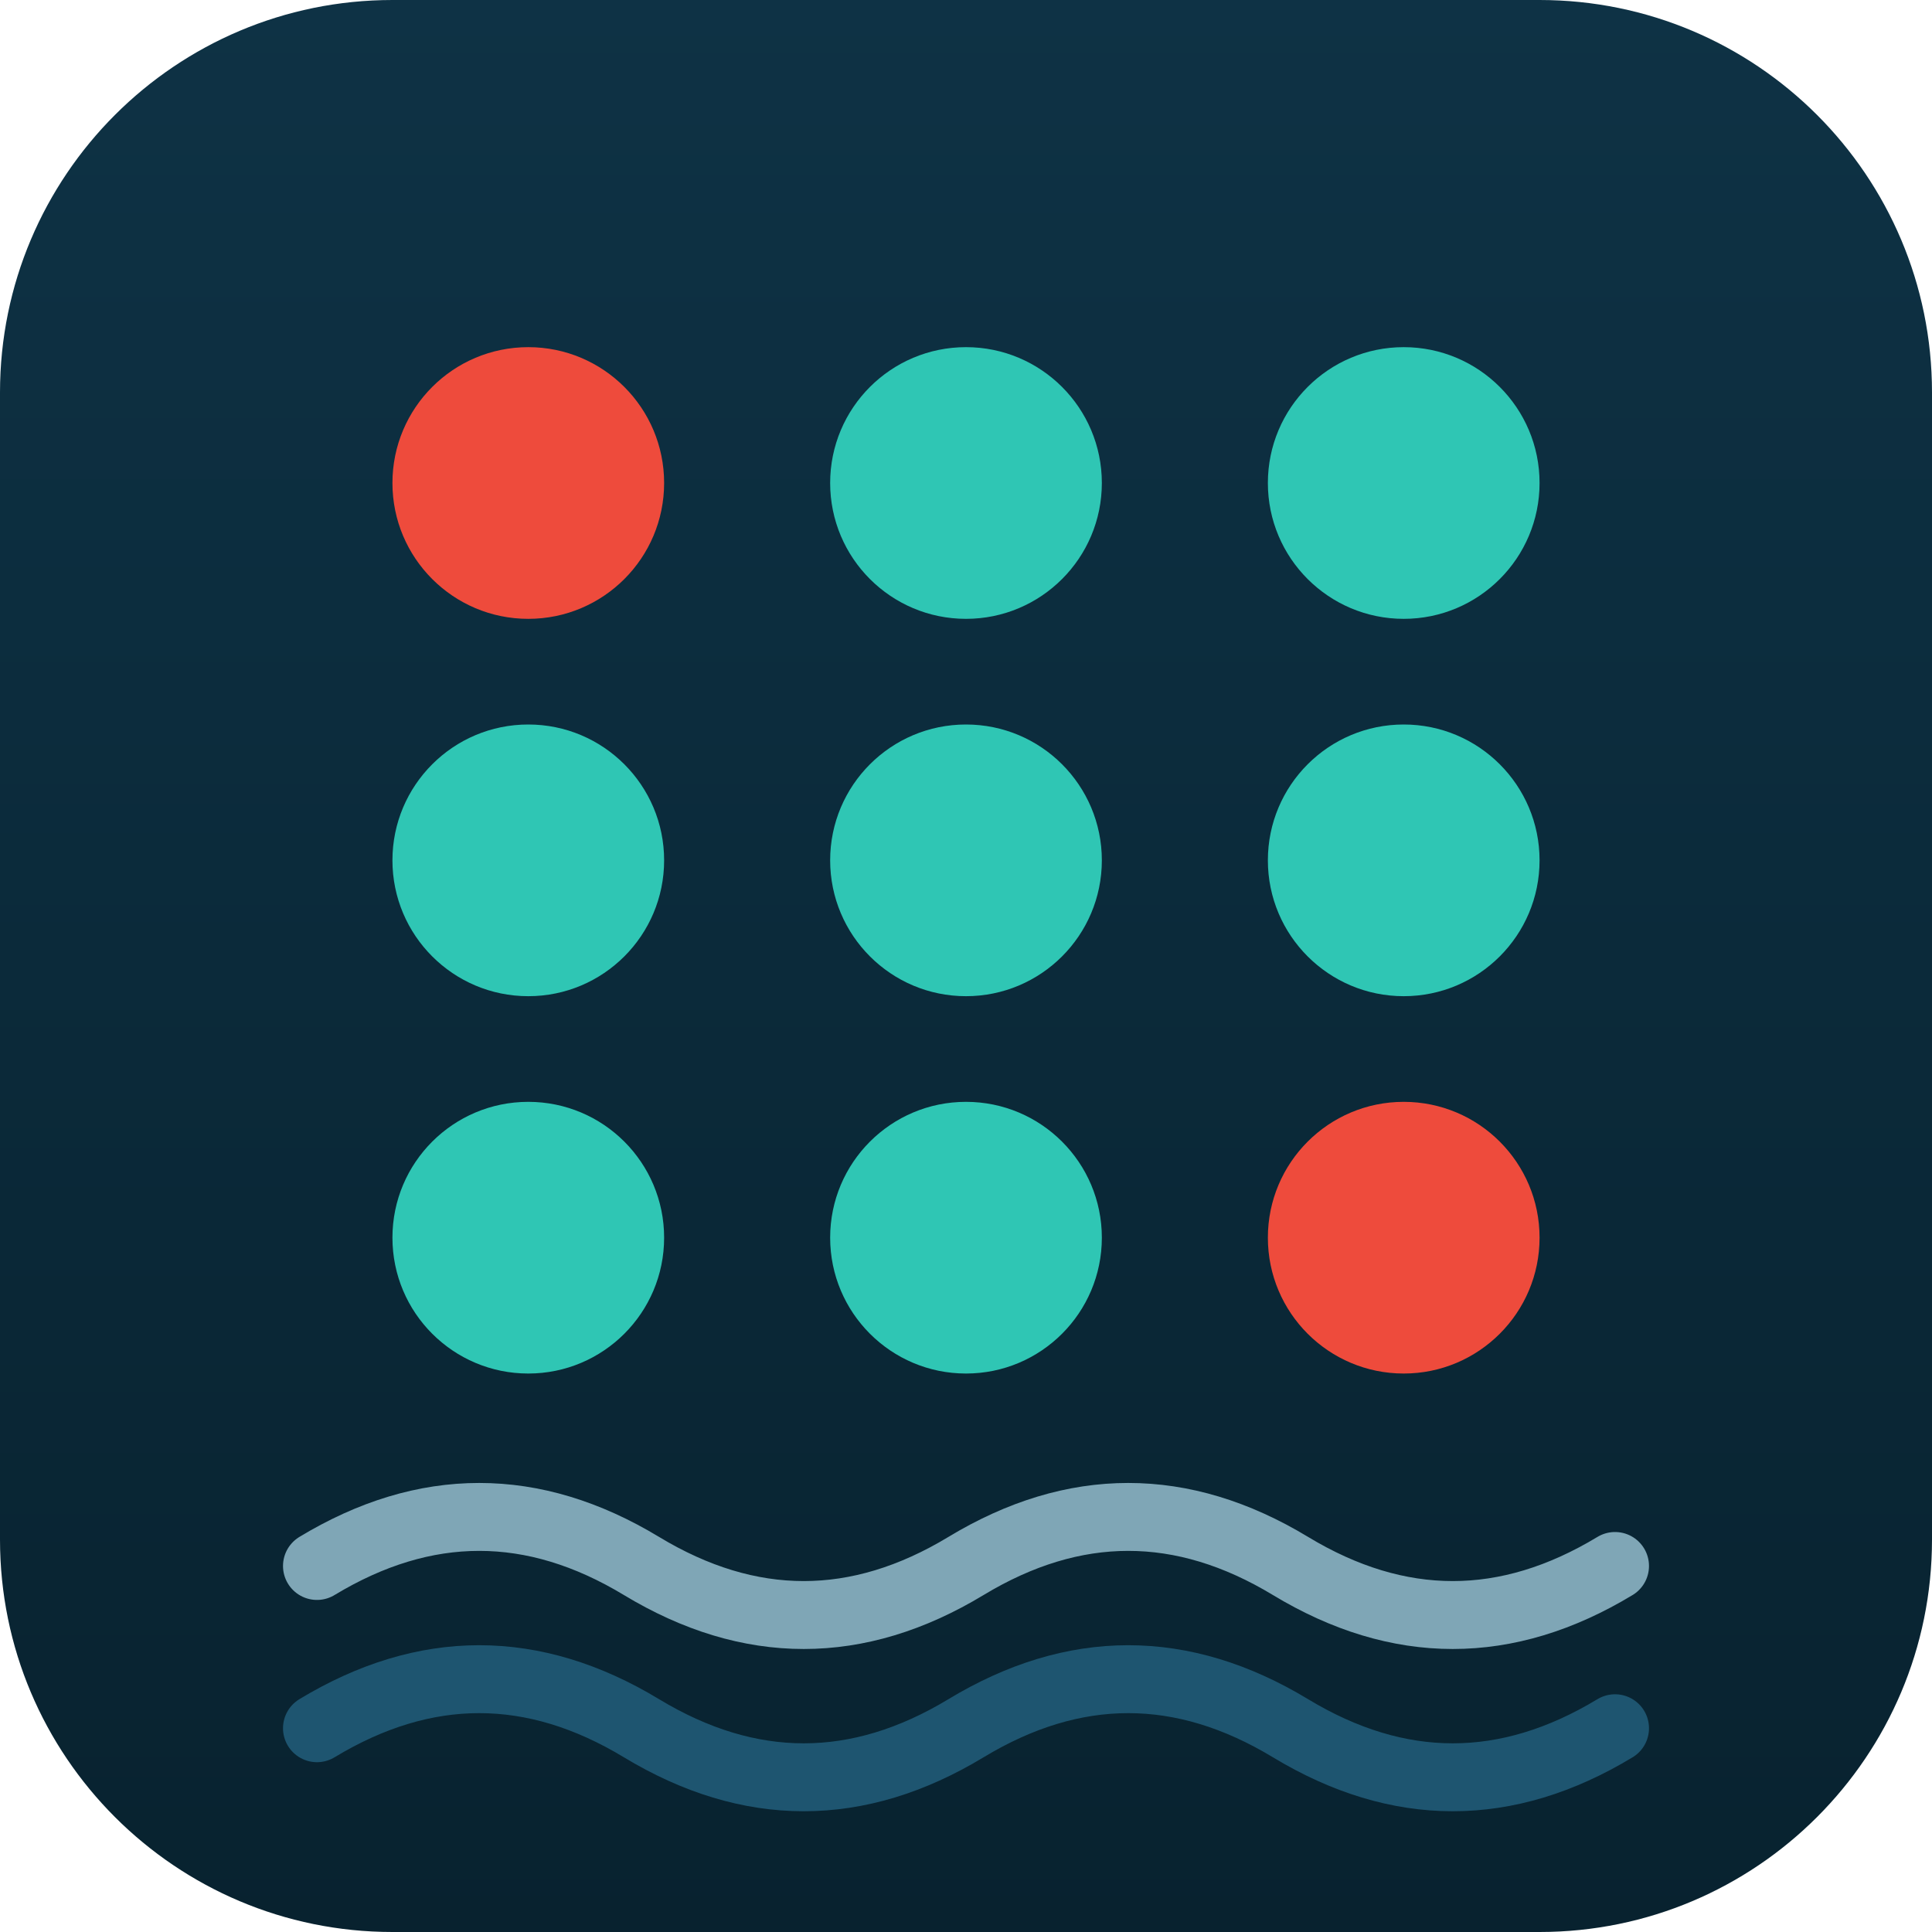
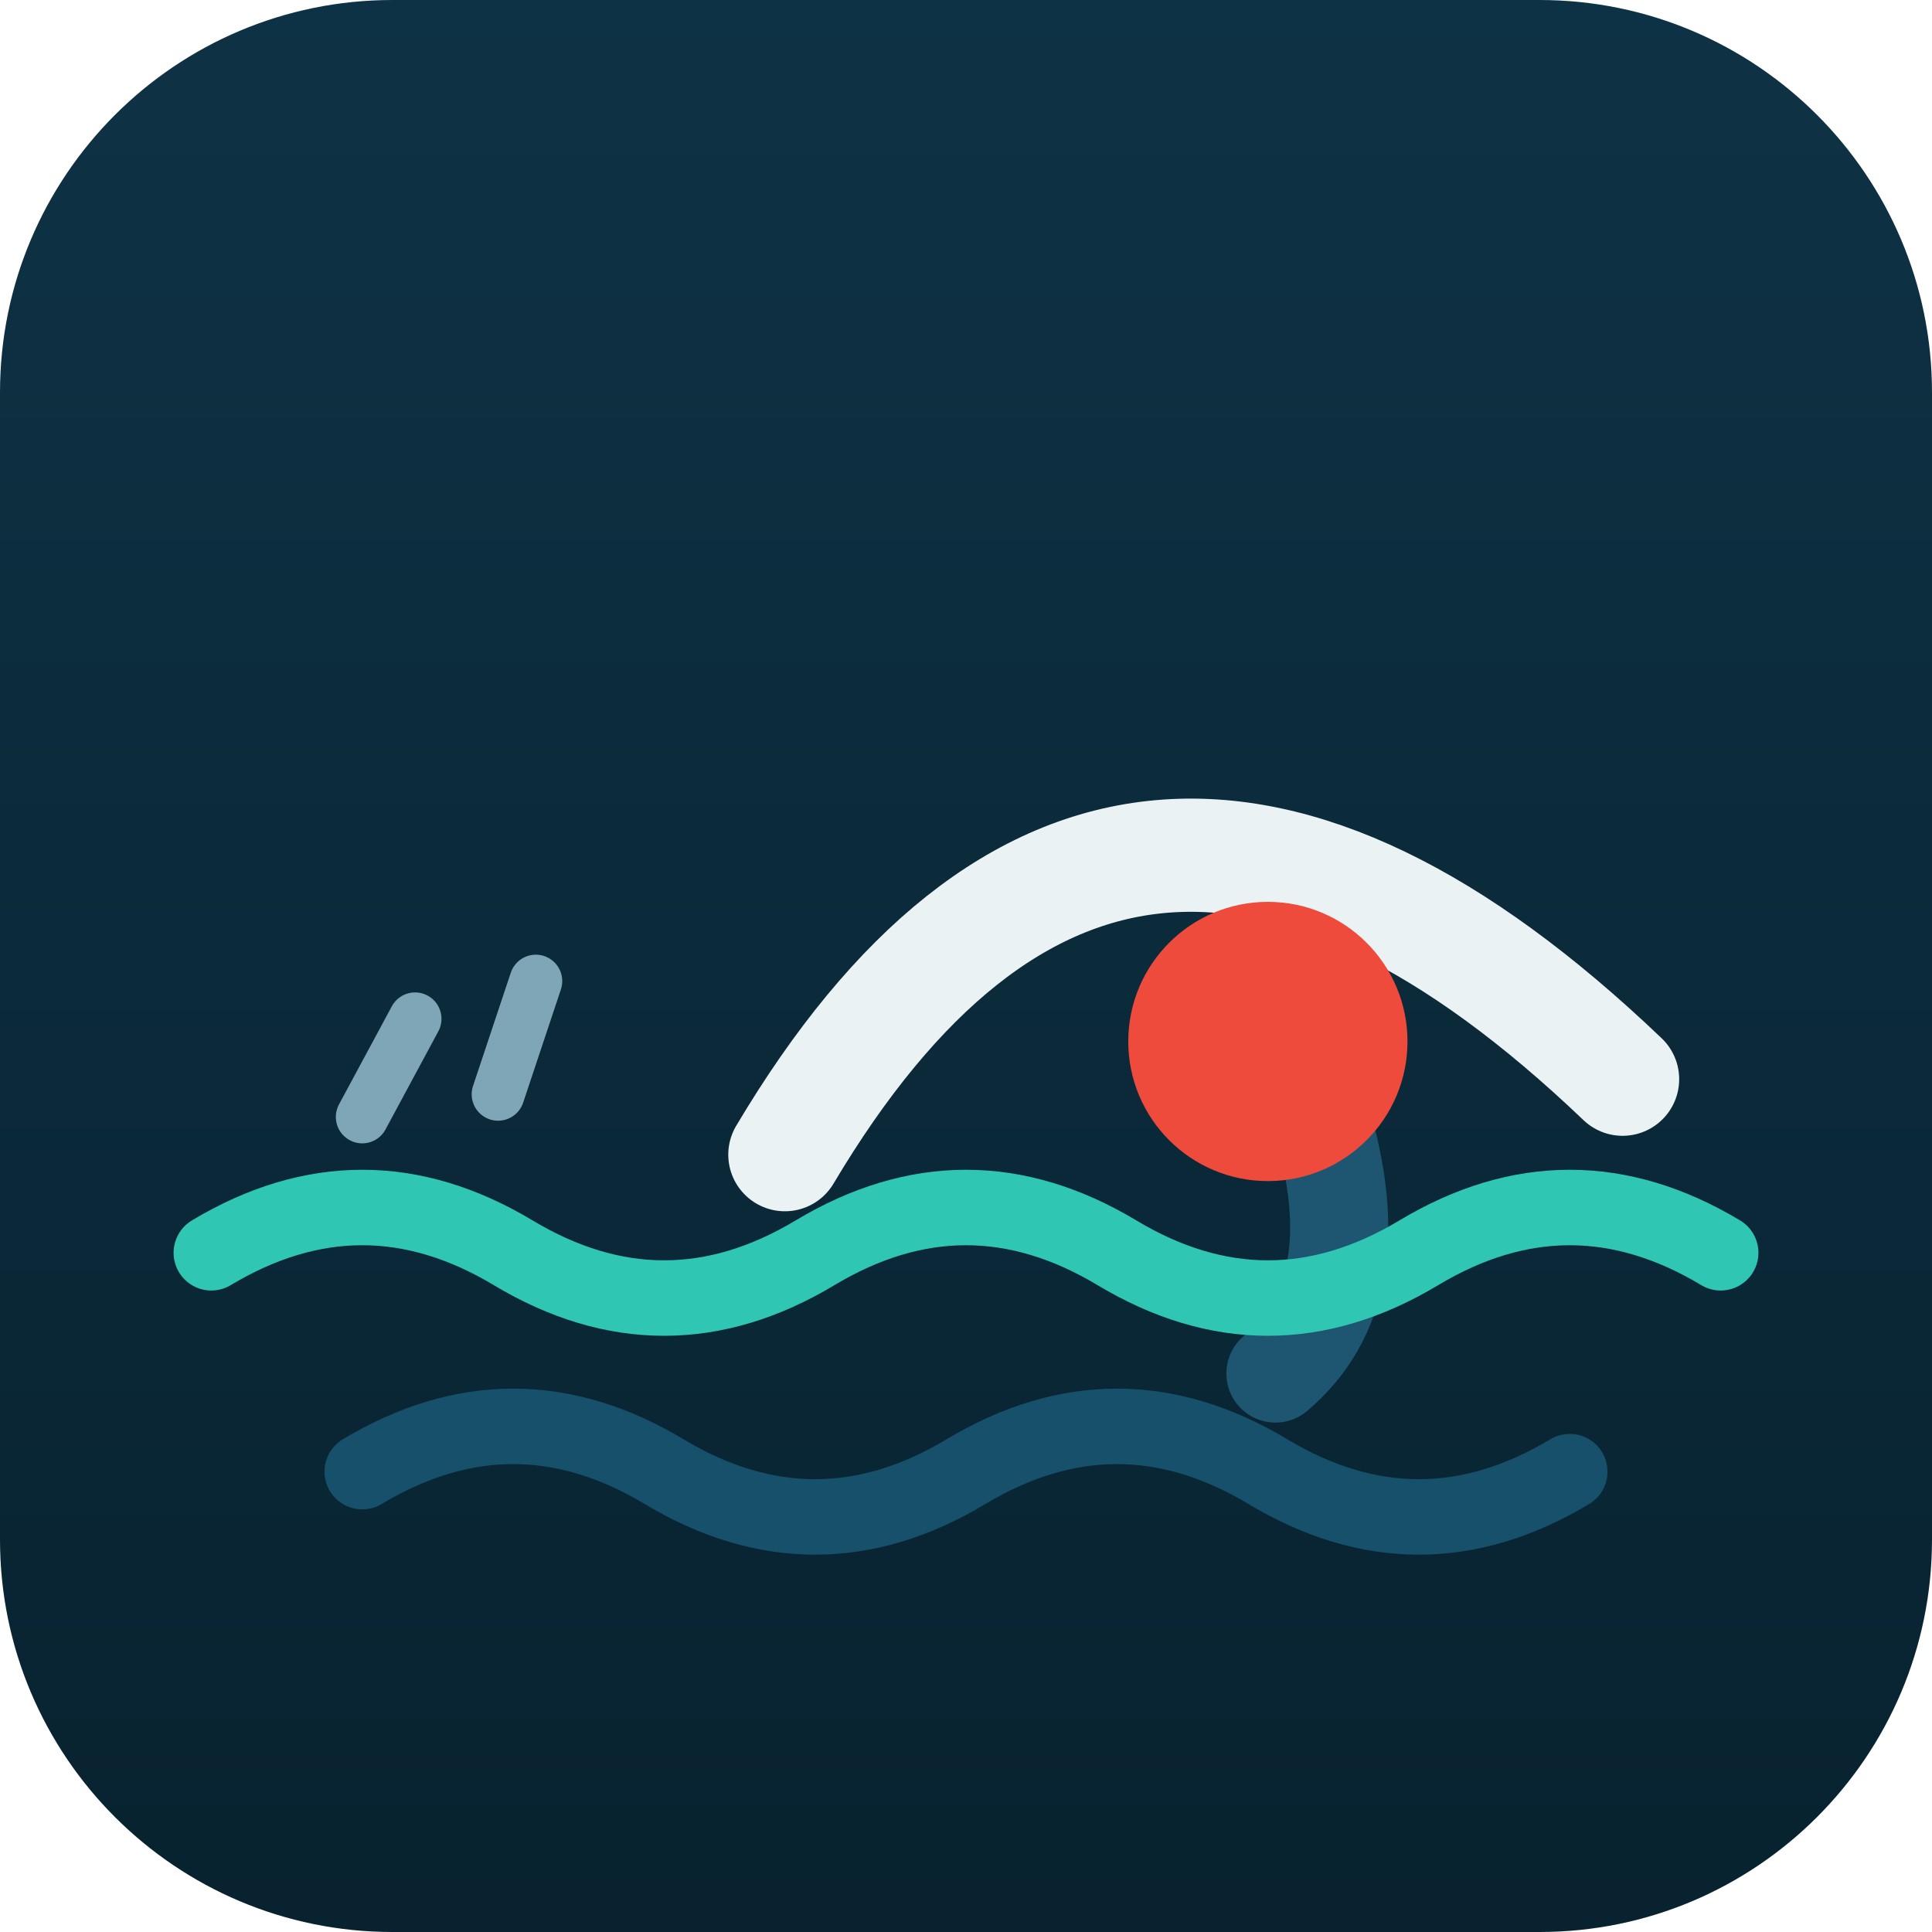
<svg xmlns="http://www.w3.org/2000/svg" viewBox="0 0 512 512">
  <defs>
    <linearGradient id="bg" x1="0" y1="0" x2="0" y2="1">
      <stop offset="0" stop-color="#0E3245" />
      <stop offset="1" stop-color="#08222F" />
    </linearGradient>
  </defs>
  <rect width="512" height="512" rx="104" fill="url(#bg)" />
-   <g>
-     <circle cx="140" cy="128" r="36" fill="#EE4B3C" />
-     <circle cx="256" cy="128" r="36" fill="#2FC6B4" />
-     <circle cx="372" cy="128" r="36" fill="#2FC6B4" />
-     <circle cx="140" cy="228" r="36" fill="#2FC6B4" />
-     <circle cx="256" cy="228" r="36" fill="#2FC6B4" />
-     <circle cx="372" cy="228" r="36" fill="#2FC6B4" />
-     <circle cx="140" cy="328" r="36" fill="#2FC6B4" />
-     <circle cx="256" cy="328" r="36" fill="#2FC6B4" />
-     <circle cx="372" cy="328" r="36" fill="#EE4B3C" />
-   </g>
-   <g fill="none" stroke="#7FA6B6" stroke-width="18" stroke-linecap="round">
-     <path d="M84 415 q 43 -26 86 0 t 86 0 t 86 0 t 86 0" />
-   </g>
-   <g fill="none" stroke="#1E5570" stroke-width="18" stroke-linecap="round">
-     <path d="M84 458 q 43 -26 86 0 t 86 0 t 86 0 t 86 0" />
+   <path d="M350 296 q 14 46 -12 68" fill="none" stroke="#1E5570" stroke-width="26" stroke-linecap="round" />
+   <path d="M208 306 Q 296 158 430 286" fill="none" stroke="#EAF2F4" stroke-width="30" stroke-linecap="round" />
+   <circle cx="336" cy="276" r="37" fill="#EE4B3C" />
+   <path d="M56 332 q 40 -24 80 0 t 80 0 t 80 0 t 80 0 t 80 0" fill="none" stroke="#2FC6B4" stroke-width="20" stroke-linecap="round" />
+   <path d="M96 390 q 40 -24 80 0 t 80 0 t 80 0 t 80 0" fill="none" stroke="#17506B" stroke-width="20" stroke-linecap="round" />
+   <g stroke="#7FA6B6" stroke-width="14" stroke-linecap="round">
+     <path d="M96 296 l 14 -26" />
+     <path d="M132 290 l 10 -30" />
  </g>
</svg>
